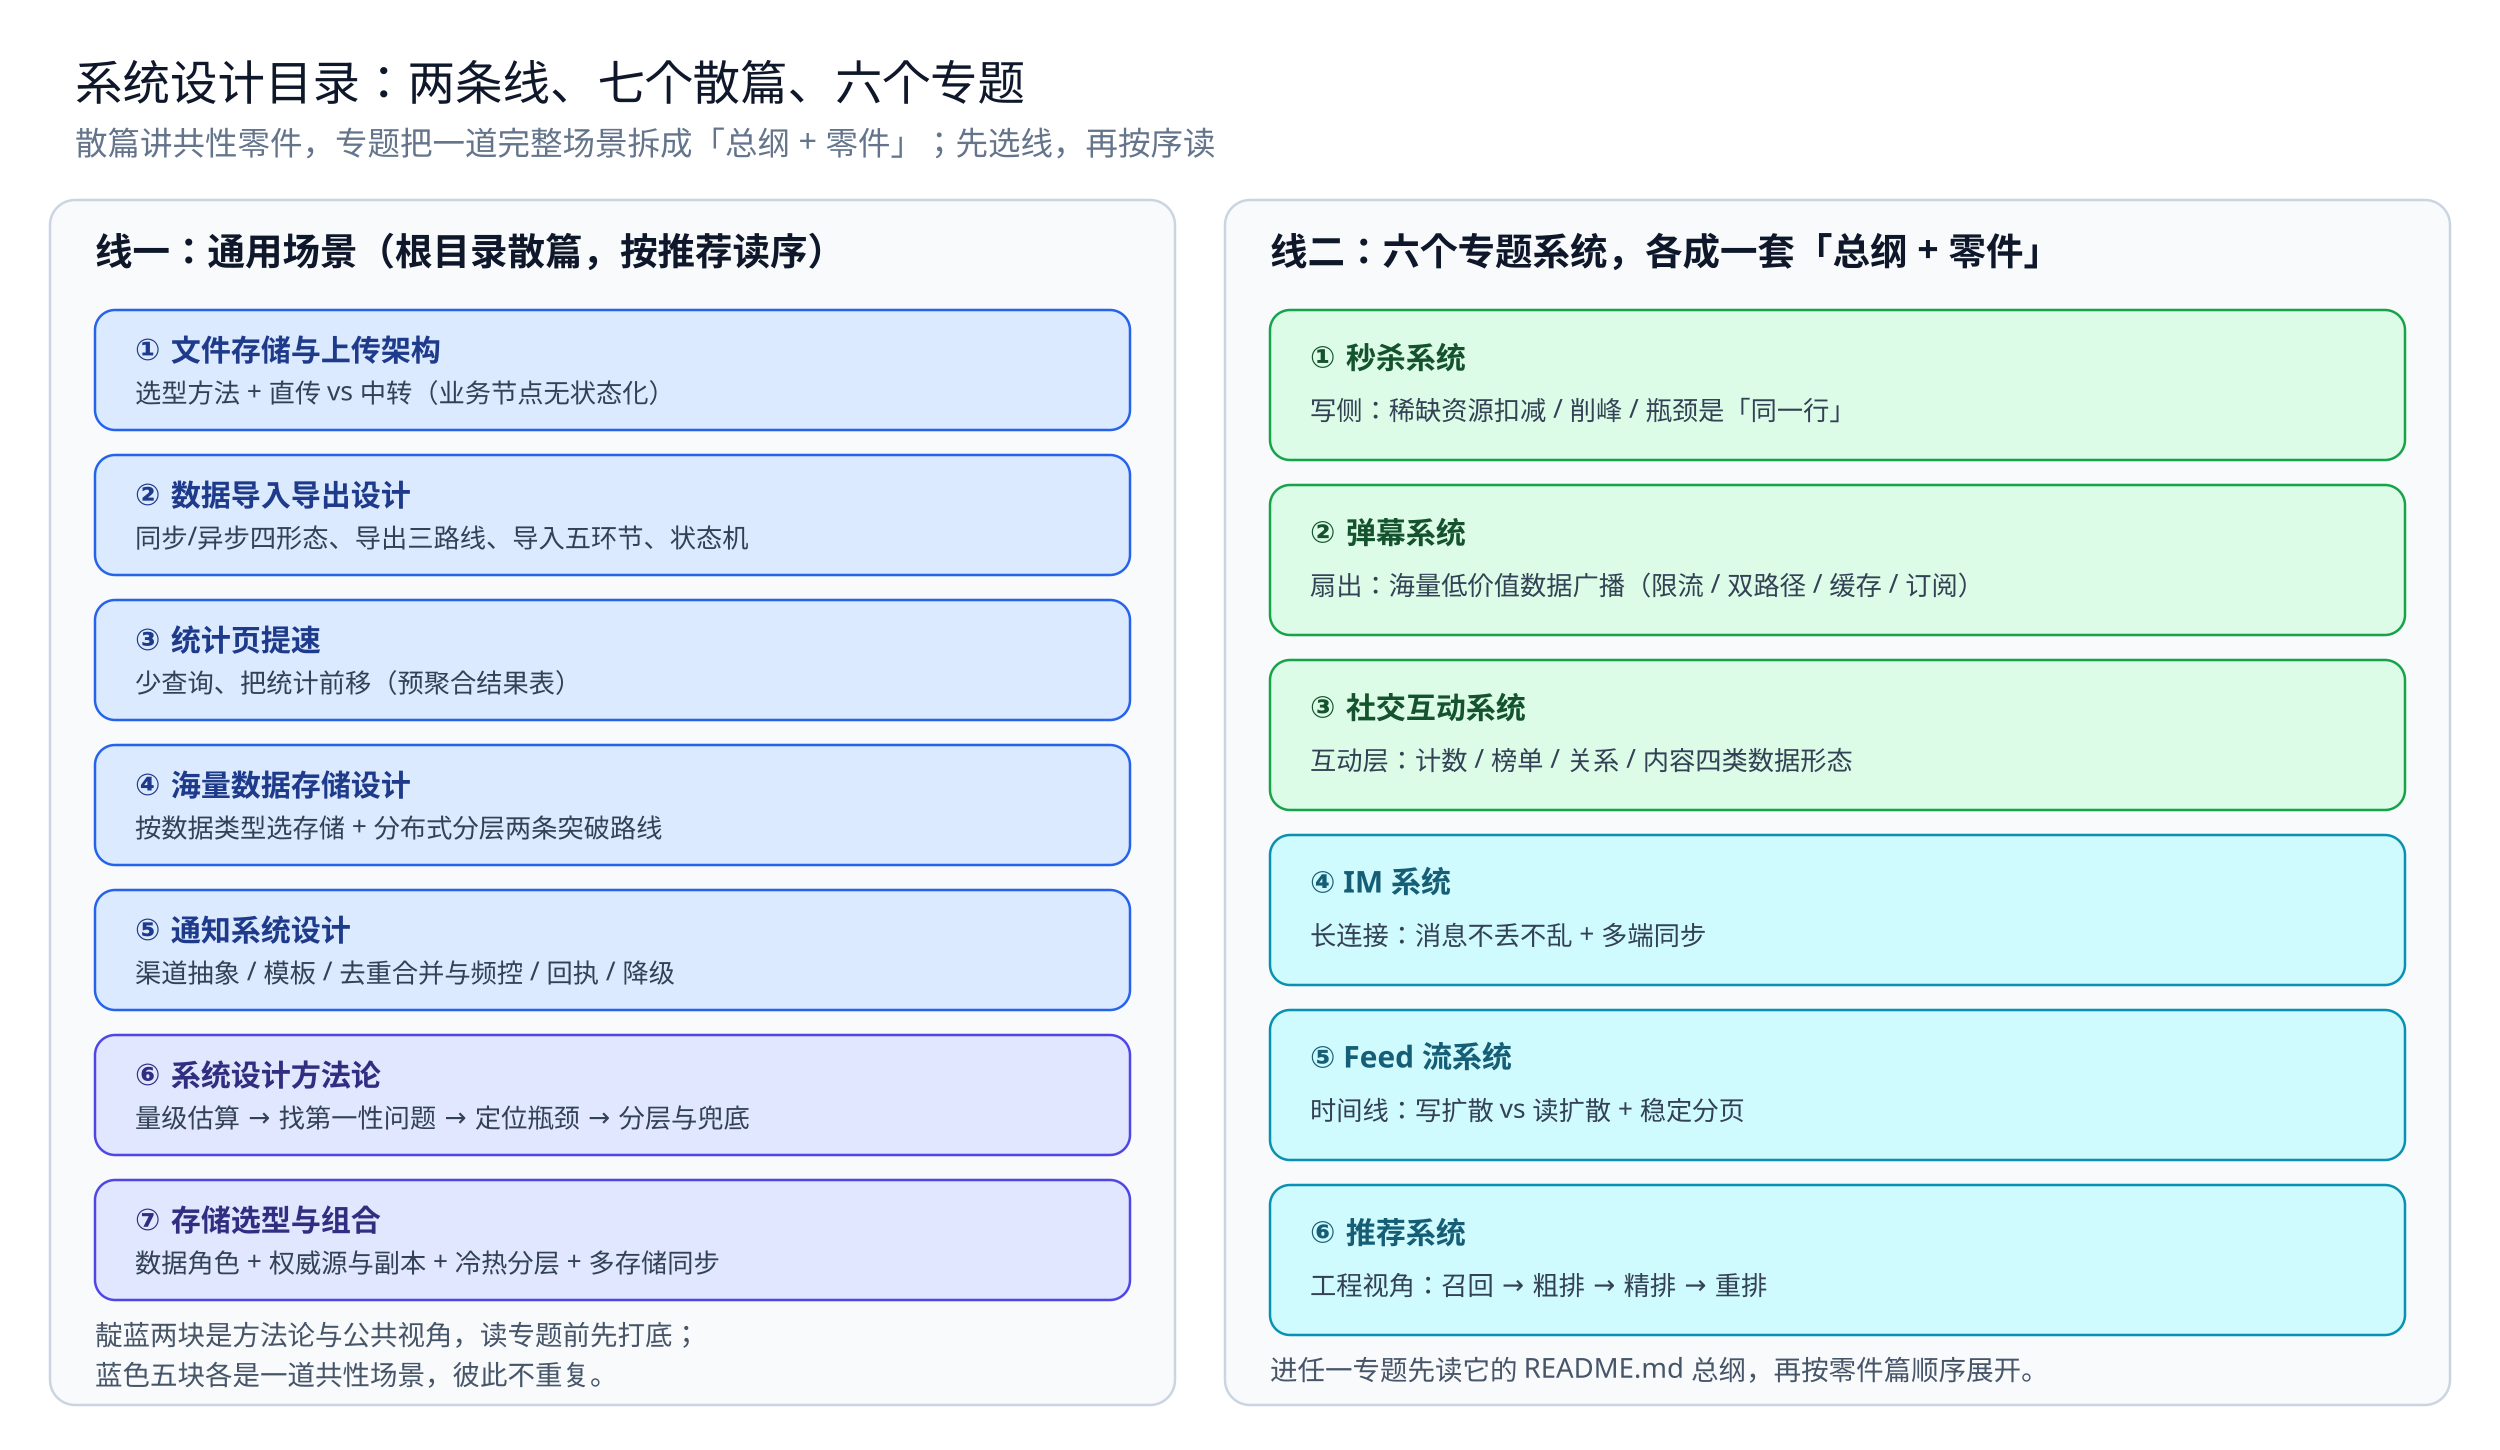
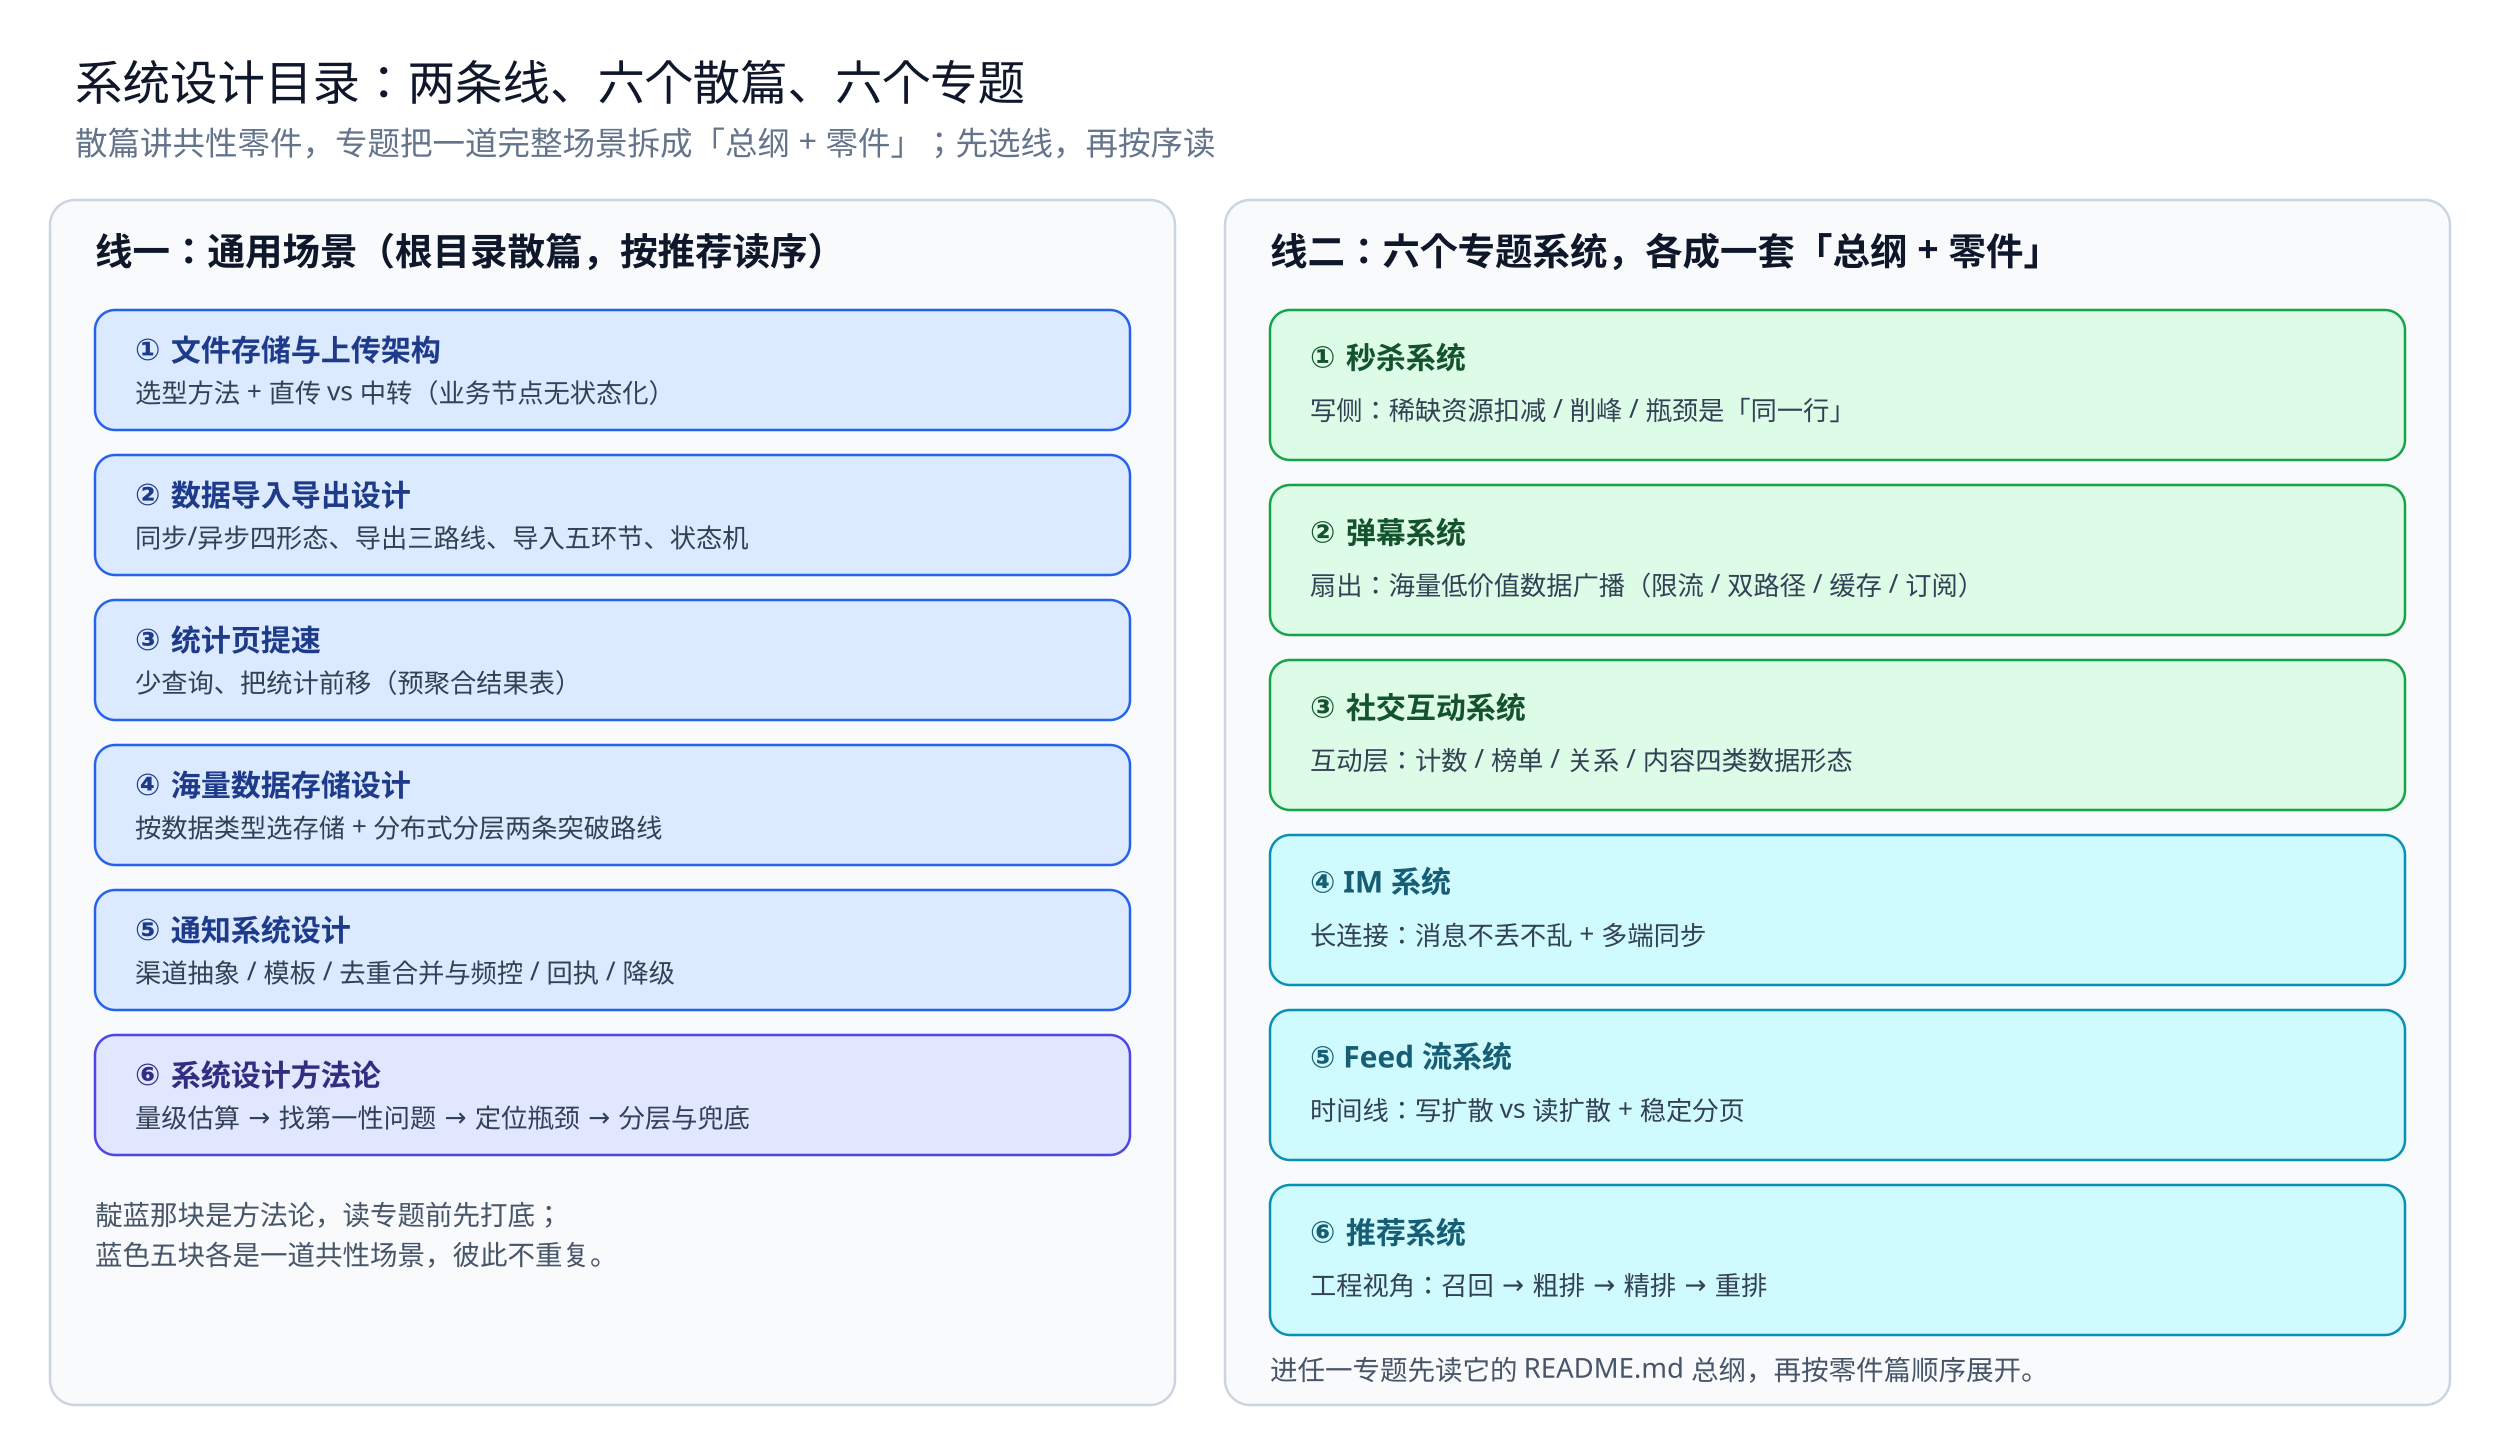
<svg xmlns="http://www.w3.org/2000/svg" width="1000" height="580" viewBox="0 0 1000 580" font-family="sans-serif">
  <rect x="0" y="0" width="1000" height="580" fill="#ffffff" />
-   <text x="30" y="40" font-size="19" fill="#0f172a">系统设计目录：两条线、七个散篇、六个专题</text>
+   <text x="30" y="40" font-size="19" fill="#0f172a">系统设计目录：两条线、六个散篇、六个专题</text>
  <text x="30" y="62" font-size="13" fill="#64748b">散篇讲共性零件，专题把一道完整场景拆成「总纲 + 零件」；先选线，再按序读</text>
  <g transform="translate(20,80)">
    <rect x="0" y="0" width="450" height="482" rx="10" fill="#f8fafc" stroke="#cbd5e1" />
    <text x="18" y="26" font-size="15" font-weight="bold" fill="#0f172a">线一：通用场景（根目录散篇，按推荐读序）</text>
    <rect x="18" y="44" width="414" height="48" rx="8" fill="#dbeafe" stroke="#2563eb" />
    <text x="34" y="64" font-size="12" font-weight="bold" fill="#1e3a8a">① 文件存储与上传架构</text>
    <text x="34" y="81" font-size="10.5" fill="#334155">选型方法 + 直传 vs 中转（业务节点无状态化）</text>
    <rect x="18" y="102" width="414" height="48" rx="8" fill="#dbeafe" stroke="#2563eb" />
    <text x="34" y="122" font-size="12" font-weight="bold" fill="#1e3a8a">② 数据导入导出设计</text>
    <text x="34" y="139" font-size="10.5" fill="#334155">同步/异步四形态、导出三路线、导入五环节、状态机</text>
    <rect x="18" y="160" width="414" height="48" rx="8" fill="#dbeafe" stroke="#2563eb" />
    <text x="34" y="180" font-size="12" font-weight="bold" fill="#1e3a8a">③ 统计页提速</text>
    <text x="34" y="197" font-size="10.5" fill="#334155">少查询、把统计前移（预聚合结果表）</text>
    <rect x="18" y="218" width="414" height="48" rx="8" fill="#dbeafe" stroke="#2563eb" />
    <text x="34" y="238" font-size="12" font-weight="bold" fill="#1e3a8a">④ 海量数据存储设计</text>
    <text x="34" y="255" font-size="10.5" fill="#334155">按数据类型选存储 + 分布式分层两条突破路线</text>
    <rect x="18" y="276" width="414" height="48" rx="8" fill="#dbeafe" stroke="#2563eb" />
    <text x="34" y="296" font-size="12" font-weight="bold" fill="#1e3a8a">⑤ 通知系统设计</text>
    <text x="34" y="313" font-size="10.5" fill="#334155">渠道抽象 / 模板 / 去重合并与频控 / 回执 / 降级</text>
    <rect x="18" y="334" width="414" height="48" rx="8" fill="#e0e7ff" stroke="#4f46e5" />
    <text x="34" y="354" font-size="12" font-weight="bold" fill="#312e81">⑥ 系统设计方法论</text>
    <text x="34" y="371" font-size="10.5" fill="#334155">量级估算 → 找第一性问题 → 定位瓶颈 → 分层与兜底</text>
-     <rect x="18" y="392" width="414" height="48" rx="8" fill="#e0e7ff" stroke="#4f46e5" />
-     <text x="34" y="412" font-size="12" font-weight="bold" fill="#312e81">⑦ 存储选型与组合</text>
-     <text x="34" y="429" font-size="10.5" fill="#334155">数据角色 + 权威源与副本 + 冷热分层 + 多存储同步</text>
-     <text x="18" y="458" font-size="11" fill="#475569">靛蓝两块是方法论与公共视角，读专题前先打底；</text>
-     <text x="18" y="474" font-size="11" fill="#475569">蓝色五块各是一道共性场景，彼此不重复。</text>
+     <text x="18" y="410" font-size="11" fill="#475569">靛蓝那块是方法论，读专题前先打底；</text>
+     <text x="18" y="426" font-size="11" fill="#475569">蓝色五块各是一道共性场景，彼此不重复。</text>
  </g>
  <g transform="translate(490,80)">
    <rect x="0" y="0" width="490" height="482" rx="10" fill="#f8fafc" stroke="#cbd5e1" />
    <text x="18" y="26" font-size="15" font-weight="bold" fill="#0f172a">线二：六个专题系统，各成一套「总纲 + 零件」</text>
    <rect x="18" y="44" width="454" height="60" rx="8" fill="#dcfce7" stroke="#16a34a" />
    <text x="34" y="67" font-size="12" font-weight="bold" fill="#14532d">① 秒杀系统</text>
    <text x="34" y="88" font-size="10.5" fill="#334155">写侧：稀缺资源扣减 / 削峰 / 瓶颈是「同一行」</text>
    <rect x="18" y="114" width="454" height="60" rx="8" fill="#dcfce7" stroke="#16a34a" />
    <text x="34" y="137" font-size="12" font-weight="bold" fill="#14532d">② 弹幕系统</text>
    <text x="34" y="158" font-size="10.5" fill="#334155">扇出：海量低价值数据广播（限流 / 双路径 / 缓存 / 订阅）</text>
    <rect x="18" y="184" width="454" height="60" rx="8" fill="#dcfce7" stroke="#16a34a" />
    <text x="34" y="207" font-size="12" font-weight="bold" fill="#14532d">③ 社交互动系统</text>
    <text x="34" y="228" font-size="10.5" fill="#334155">互动层：计数 / 榜单 / 关系 / 内容四类数据形态</text>
    <rect x="18" y="254" width="454" height="60" rx="8" fill="#cffafe" stroke="#0891b2" />
    <text x="34" y="277" font-size="12" font-weight="bold" fill="#155e75">④ IM 系统</text>
    <text x="34" y="298" font-size="10.5" fill="#334155">长连接：消息不丢不乱 + 多端同步</text>
    <rect x="18" y="324" width="454" height="60" rx="8" fill="#cffafe" stroke="#0891b2" />
    <text x="34" y="347" font-size="12" font-weight="bold" fill="#155e75">⑤ Feed 流系统</text>
    <text x="34" y="368" font-size="10.5" fill="#334155">时间线：写扩散 vs 读扩散 + 稳定分页</text>
    <rect x="18" y="394" width="454" height="60" rx="8" fill="#cffafe" stroke="#0891b2" />
    <text x="34" y="417" font-size="12" font-weight="bold" fill="#155e75">⑥ 推荐系统</text>
    <text x="34" y="438" font-size="10.5" fill="#334155">工程视角：召回 → 粗排 → 精排 → 重排</text>
    <text x="18" y="472" font-size="11" fill="#475569">进任一专题先读它的 README.md 总纲，再按零件篇顺序展开。</text>
  </g>
</svg>
